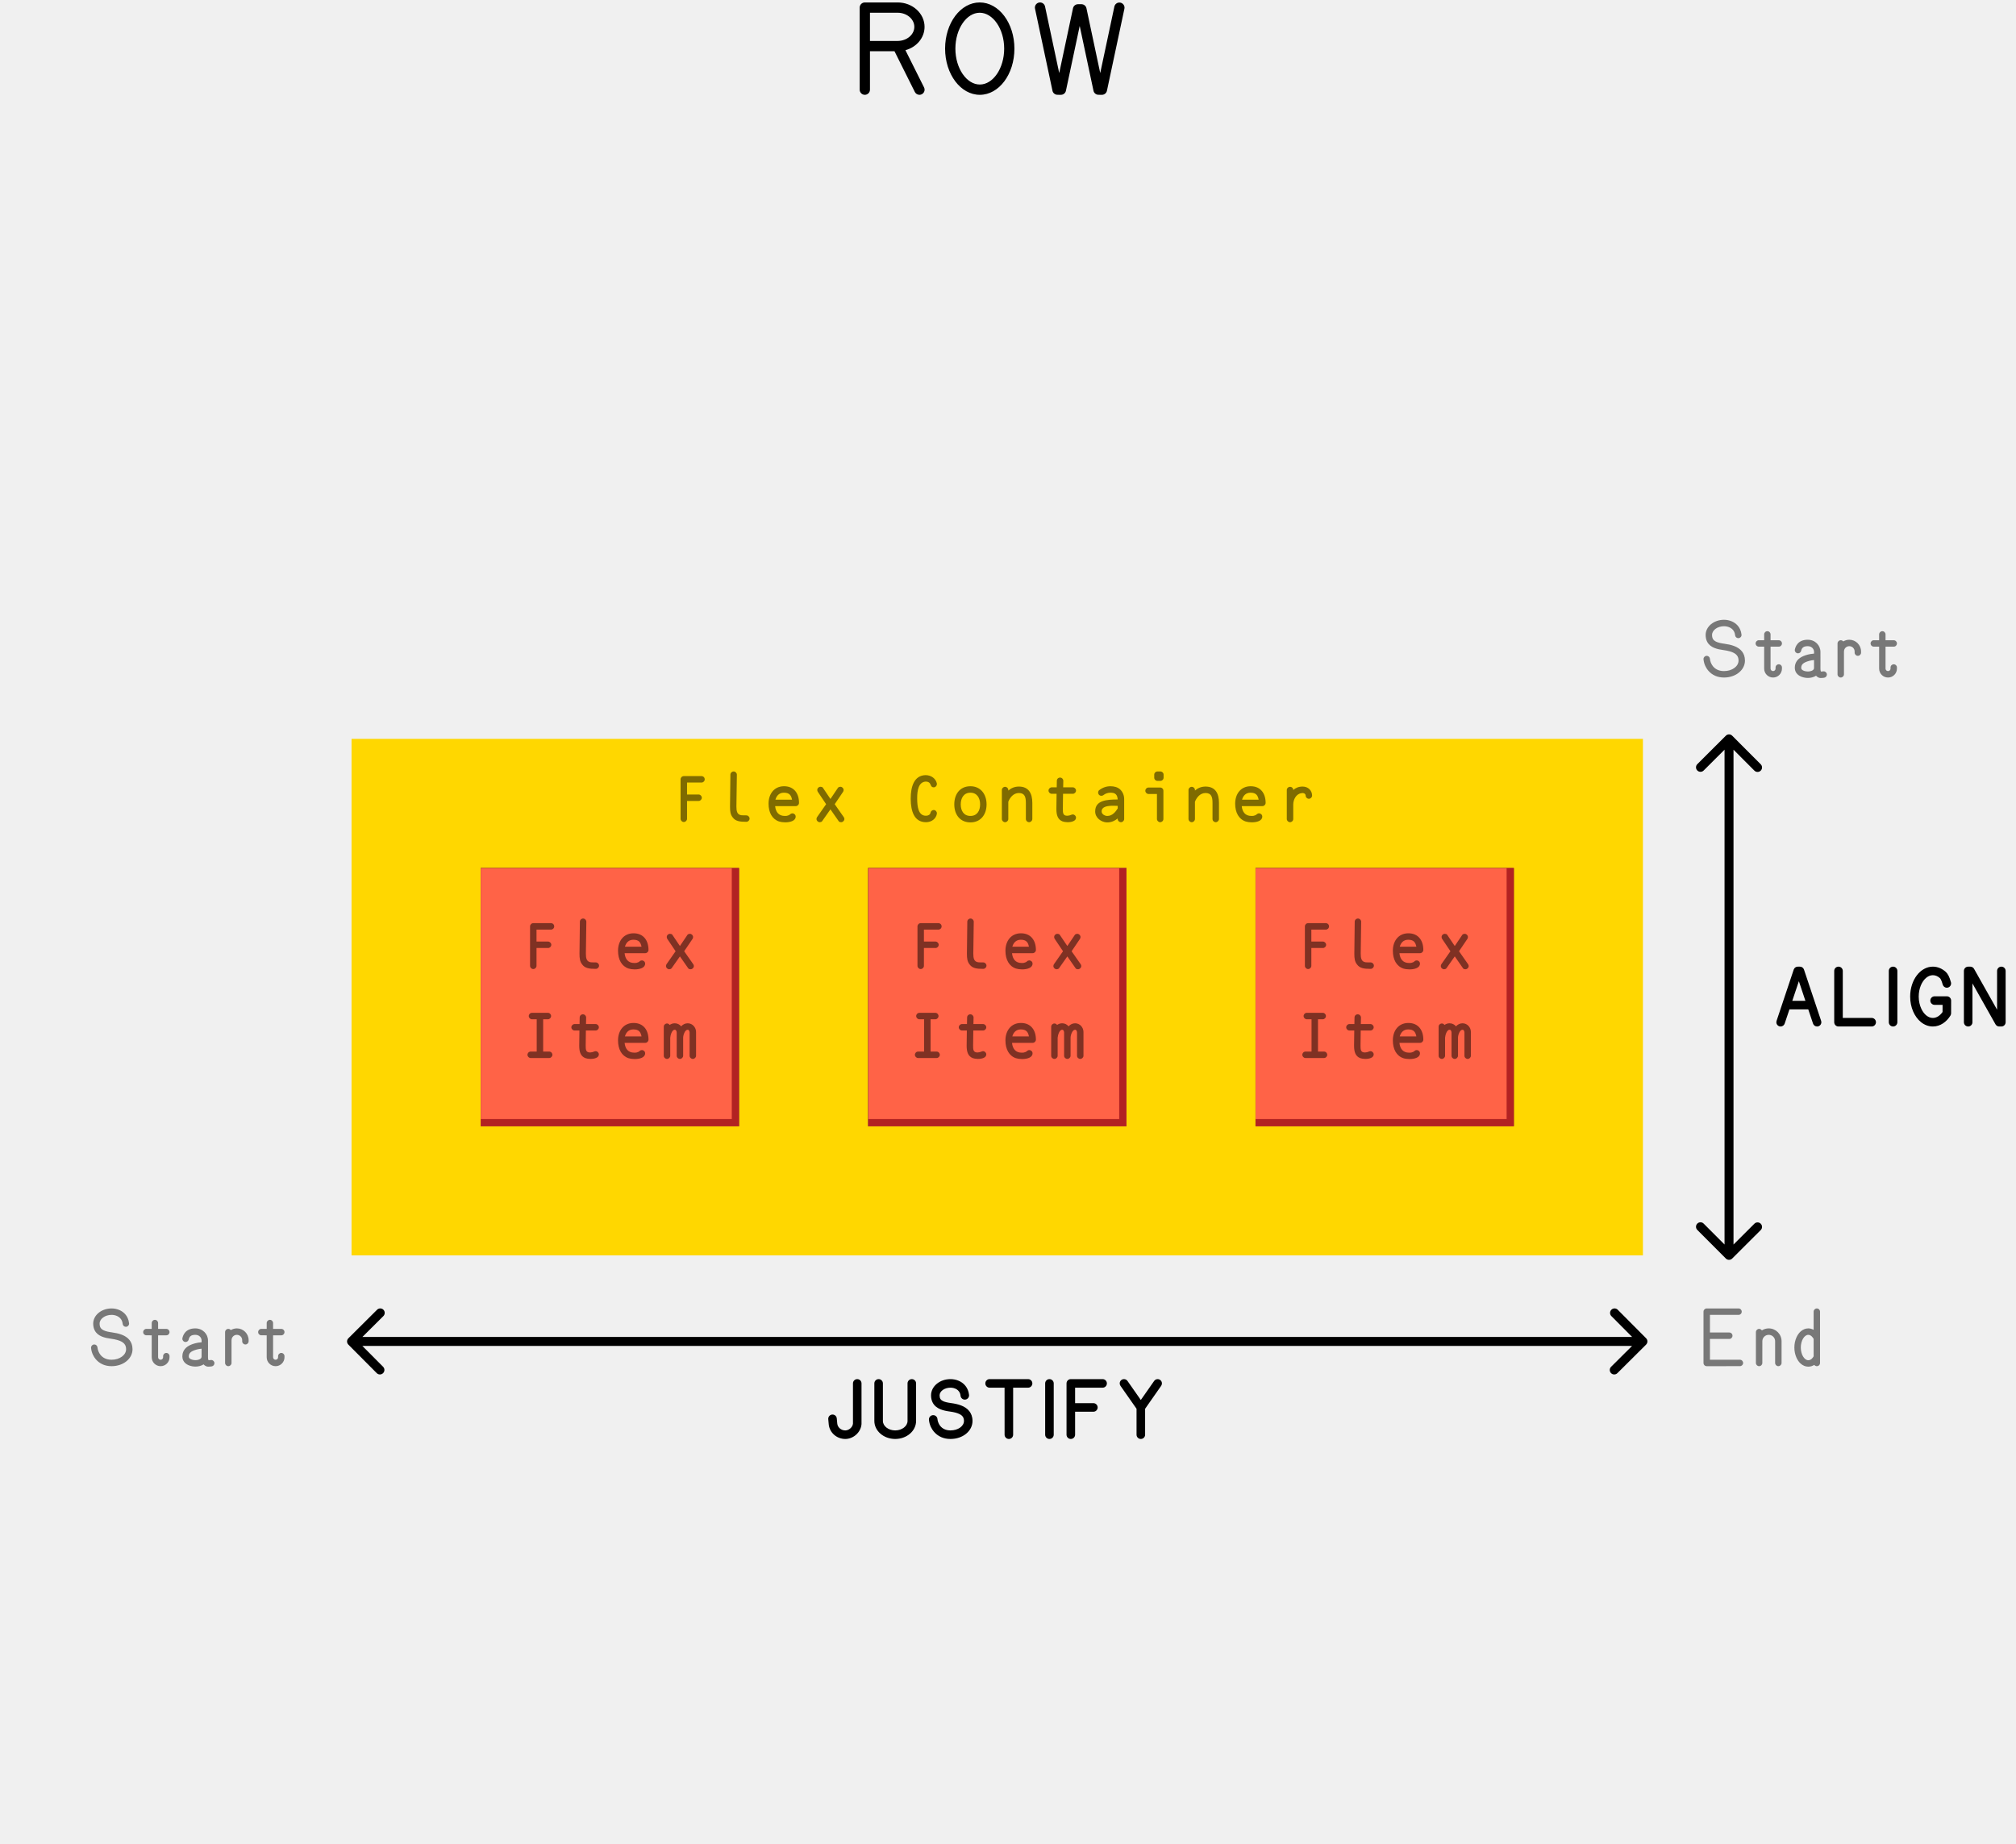
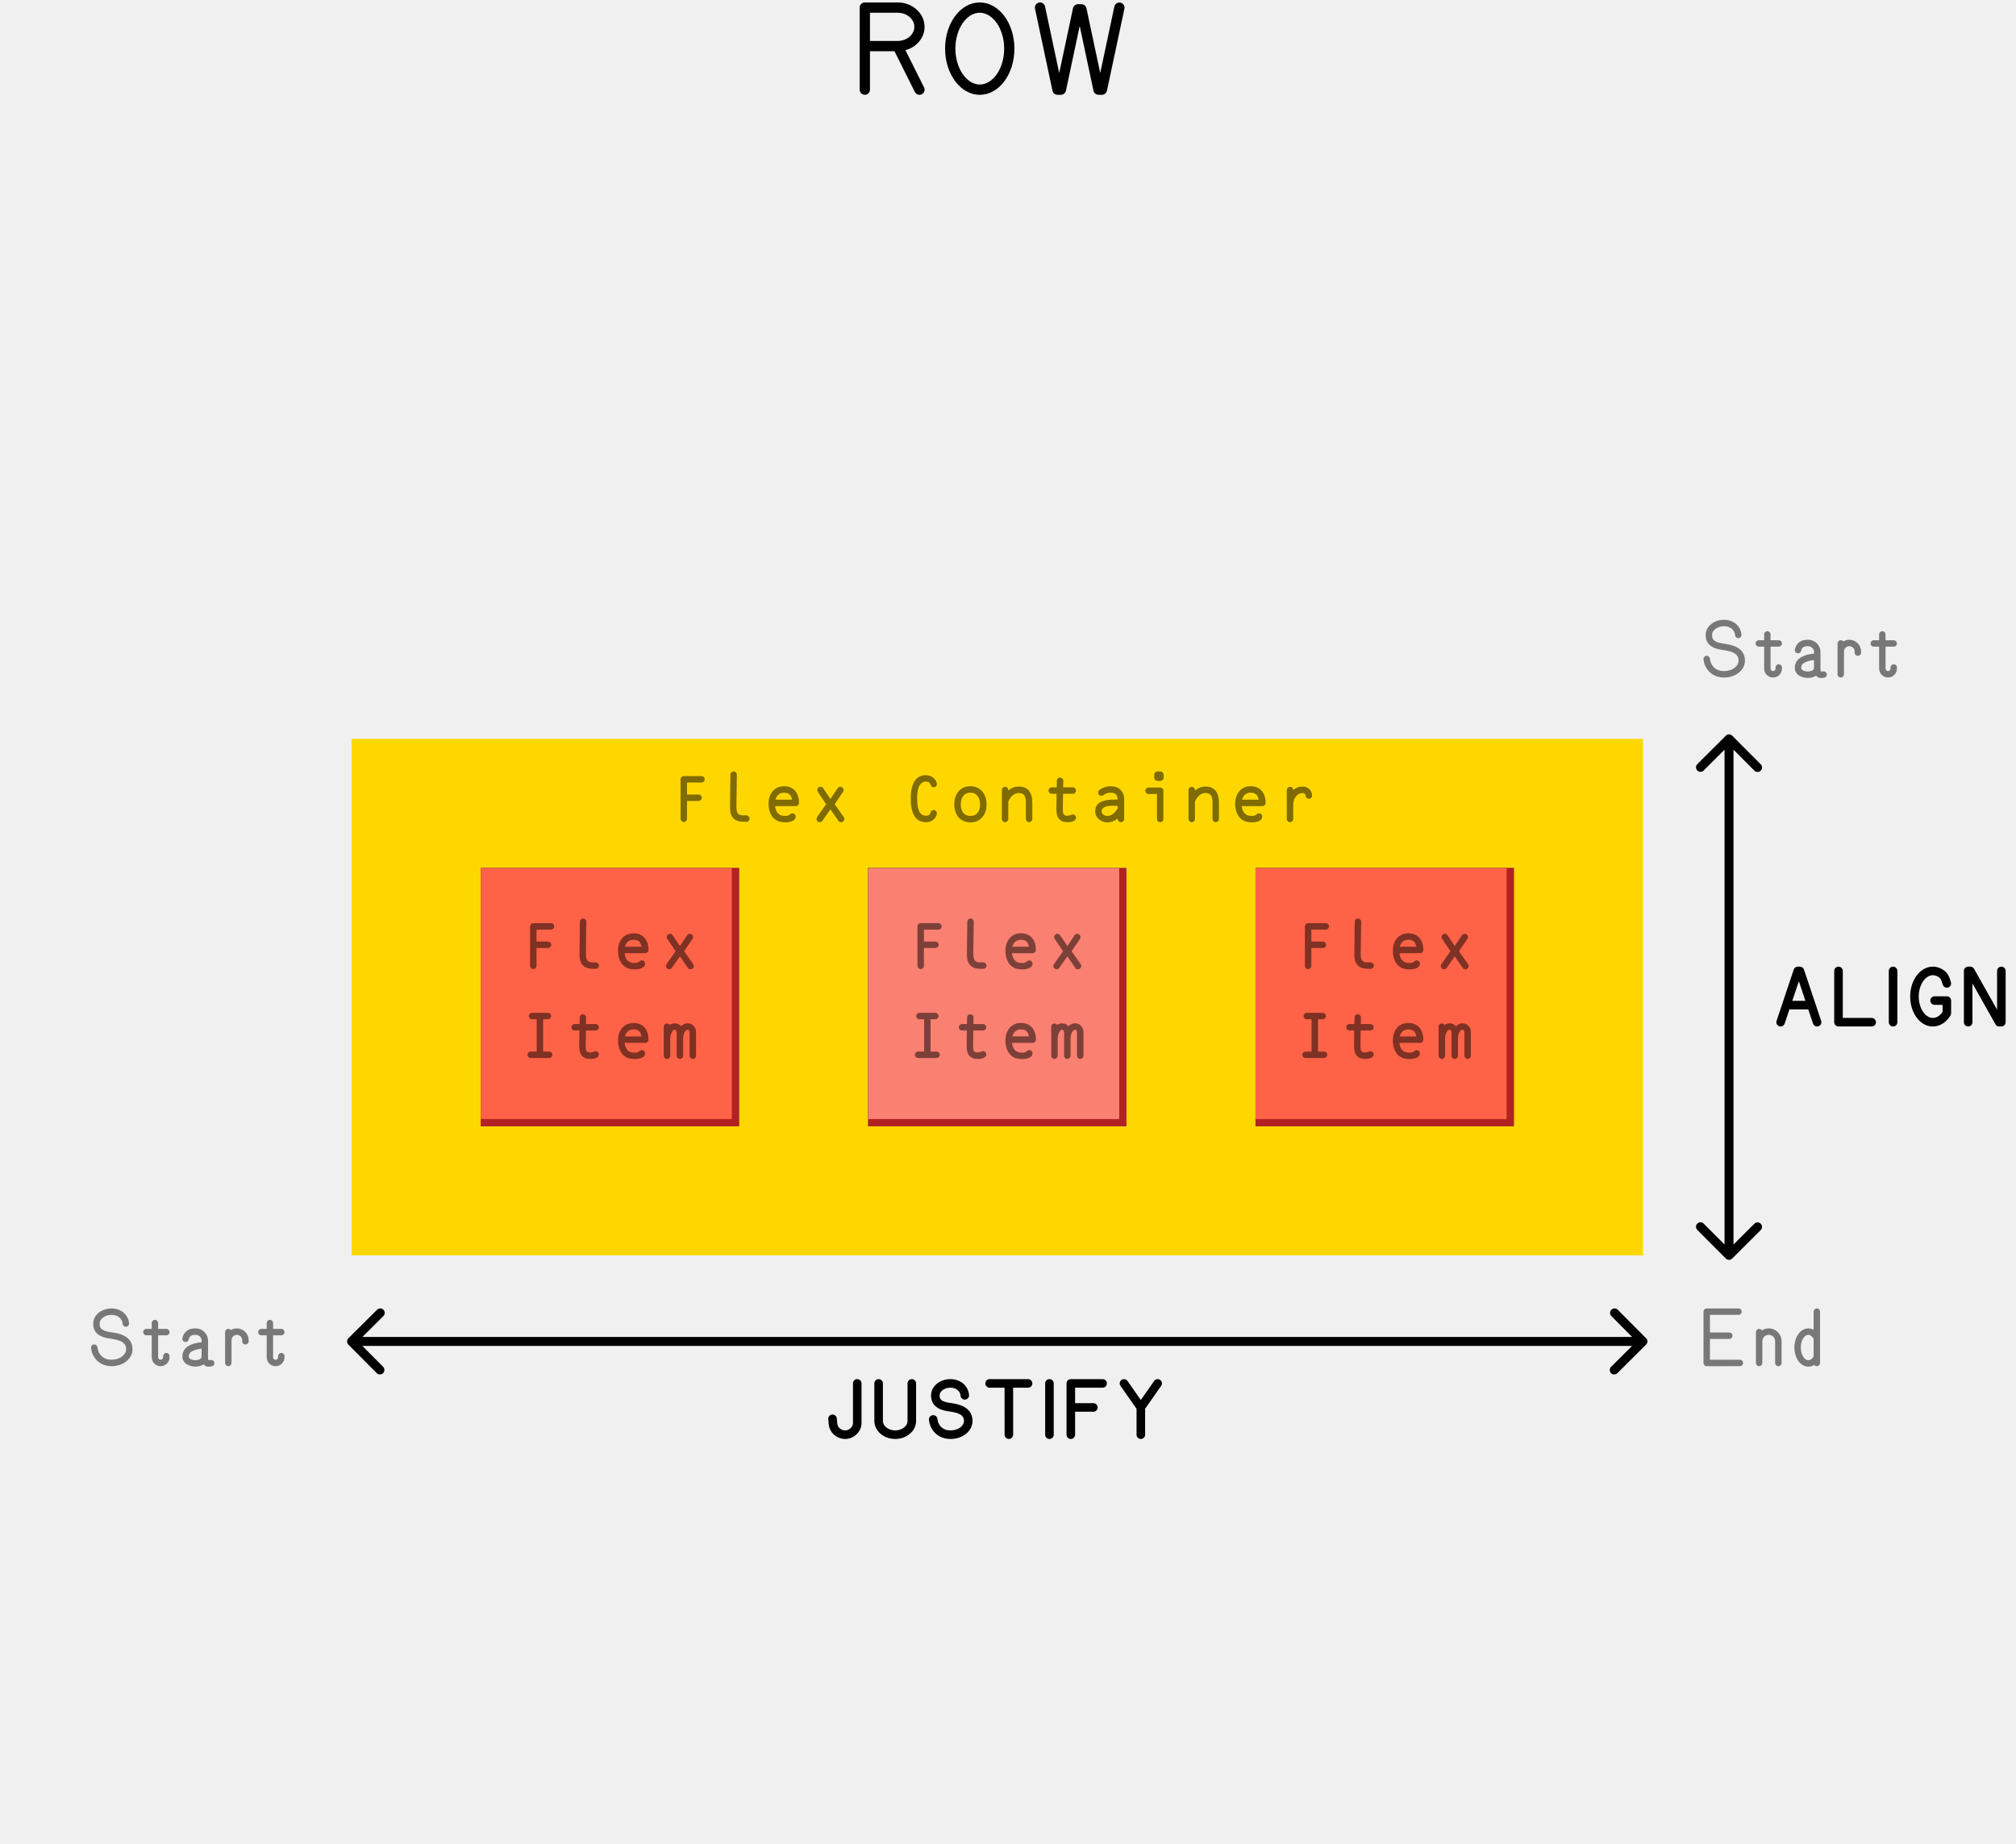
<svg xmlns="http://www.w3.org/2000/svg" width="562" height="514" viewBox="0 0 562 514" fill="none">
  <path d="M482.884 205.118C482.396 204.629 481.604 204.627 481.116 205.114L473.161 213.053C472.673 213.54 472.673 214.331 473.161 214.82C473.649 215.31 474.441 215.311 474.929 214.824L482 207.768L489.071 214.854C489.559 215.343 490.351 215.344 490.839 214.857C491.327 214.37 491.327 213.579 490.839 213.089L482.884 205.118ZM481.116 350.882C481.604 351.371 482.396 351.373 482.884 350.886L490.839 342.947C491.327 342.46 491.327 341.669 490.839 341.18C490.351 340.69 489.559 340.689 489.071 341.176L482 348.232L474.929 341.146C474.441 340.657 473.649 340.656 473.161 341.143C472.673 341.63 472.673 342.421 473.161 342.911L481.116 350.882ZM482 206L480.75 205.997V349.997L482 350L483.25 350.003V206.003L482 206Z" fill="black" />
  <path d="M501.469 273.564L499.636 279.041H503.296L501.469 273.564ZM507.74 285C507.74 285.658 507.207 286.192 506.548 286.192C506.02 286.192 505.578 285.851 505.419 285.38L504.091 281.425H498.841L497.513 285.38C497.354 285.851 496.911 286.192 496.384 286.192C495.725 286.192 495.192 285.658 495.192 285C495.192 284.869 495.215 284.739 495.254 284.62L500.039 270.318C500.203 269.835 500.657 269.506 501.168 269.506H501.764C502.275 269.506 502.729 269.835 502.893 270.318L507.678 284.62C507.717 284.739 507.74 284.869 507.74 285ZM522.959 285C522.959 285.658 522.426 286.192 521.767 286.192H512.516C511.904 286.192 511.387 285.726 511.33 285.108C511.325 285.074 511.325 285.034 511.325 285V270.698C511.325 270.034 511.864 269.506 512.516 269.506H512.522C513.18 269.506 513.714 270.04 513.714 270.698V283.802H521.767C522.426 283.802 522.959 284.336 522.959 284.994V285ZM527.731 286.192C527.079 286.192 526.539 285.664 526.539 285V270.698C526.539 270.034 527.079 269.506 527.731 269.506H527.737C528.395 269.506 528.929 270.04 528.929 270.698V285C528.929 285.664 528.39 286.192 527.737 286.192H527.731ZM539.307 280.159C538.649 280.159 538.115 279.625 538.115 278.967C538.115 278.309 538.649 277.775 539.307 277.775H542.724C543.382 277.775 543.915 278.309 543.915 278.967L543.91 282.509C543.91 282.73 543.847 282.946 543.734 283.133V283.138C542.644 284.904 540.902 286.192 538.825 286.192C537.57 286.192 536.424 285.715 535.482 284.949C533.677 283.473 532.497 280.84 532.497 277.849C532.497 273.218 535.317 269.506 538.825 269.506C540.181 269.506 541.413 270.068 542.394 270.942C542.973 271.459 543.456 272.327 543.87 273.882C543.898 273.978 543.91 274.081 543.91 274.188C543.91 274.847 543.376 275.38 542.718 275.38C542.167 275.38 541.702 275.006 541.566 274.495C541.401 273.882 541.225 273.417 541.072 273.116C540.947 272.872 540.839 272.747 540.805 272.719C540.181 272.162 539.506 271.89 538.825 271.89C538.189 271.89 537.57 272.123 536.986 272.599C535.754 273.604 534.88 275.573 534.88 277.849C534.88 279.137 535.164 280.323 535.624 281.288C535.993 282.06 536.469 282.679 536.986 283.099C537.57 283.575 538.189 283.808 538.825 283.808C539.778 283.808 540.754 283.258 541.526 282.151L541.532 280.159H539.307ZM547.477 270.698C547.477 270.034 548.016 269.506 548.669 269.506H549.265C549.696 269.506 550.093 269.739 550.303 270.114L556.728 281.515V270.698C556.728 270.04 557.261 269.506 557.92 269.506C558.578 269.506 559.111 270.04 559.111 270.698V285C559.111 285.658 558.578 286.192 557.92 286.192H557.324C556.892 286.192 556.495 285.959 556.285 285.585L549.861 274.183V285C549.861 285.658 549.327 286.192 548.669 286.192C548.01 286.192 547.477 285.658 547.477 285V270.698Z" fill="black" />
  <rect width="360" height="144" transform="translate(98 206)" fill="#FFD700" />
  <path opacity="0.5" d="M189.725 228.28V217.282C189.725 216.796 190.121 216.382 190.625 216.382H195.557C196.061 216.382 196.457 216.778 196.457 217.282C196.457 217.786 196.043 218.182 195.557 218.182H191.525V221.512H194.747C195.215 221.512 195.647 221.926 195.647 222.412C195.647 222.898 195.233 223.312 194.747 223.312H191.525V228.28C191.525 228.766 191.111 229.18 190.625 229.18C190.139 229.18 189.725 228.766 189.725 228.28ZM203.507 224.896L203.615 215.986C203.615 215.482 204.029 215.086 204.515 215.086C205.001 215.086 205.415 215.5 205.415 215.986L205.289 224.896C205.289 226.174 205.487 227.128 206.657 227.29C206.909 227.326 207.593 227.326 208.061 227.326C208.547 227.326 208.961 227.74 208.961 228.226C208.961 228.712 208.547 229.126 208.061 229.126C206.225 229.126 205.037 228.964 204.263 227.902C203.615 227.11 203.507 226.174 203.507 224.896ZM214.247 224.068C214.247 221.386 215.777 219.262 218.477 219.208H218.585C221.321 219.208 222.743 221.188 222.743 223.852C222.743 224.338 222.329 224.752 221.843 224.752H216.083C216.245 226.372 217.055 227.488 218.765 227.488C218.963 227.488 219.161 227.488 219.377 227.452C219.755 227.362 220.043 227.254 220.277 227.02C220.439 226.858 220.655 226.768 220.889 226.768C221.393 226.768 221.807 227.164 221.807 227.668C221.807 228.856 220.295 229.27 218.891 229.27C218.243 229.27 217.631 229.18 217.181 229.036C215.255 228.388 214.247 226.534 214.247 224.068ZM216.173 222.952H220.799C220.547 221.728 220.079 221.008 218.513 221.008C217.235 221.008 216.479 221.836 216.173 222.952ZM227.615 228.334C227.615 228.154 227.669 227.974 227.777 227.812L230.297 224.212L227.975 220.756C227.885 220.612 227.831 220.432 227.831 220.252C227.831 219.748 228.245 219.352 228.731 219.352C228.965 219.352 229.253 219.424 229.379 219.604L231.503 222.754L233.627 219.604C233.789 219.442 234.041 219.352 234.275 219.352C234.761 219.352 235.175 219.766 235.175 220.252C235.175 220.432 235.121 220.612 235.031 220.756L232.691 224.212L235.211 227.812C235.319 227.974 235.391 228.154 235.391 228.334C235.391 228.82 234.959 229.234 234.491 229.234C234.239 229.234 233.987 229.198 233.825 228.982L231.503 225.652L229.163 228.982C229.001 229.162 228.749 229.234 228.515 229.234C228.029 229.234 227.615 228.82 227.615 228.334ZM253.882 222.844V222.646C253.882 219.352 254.8 216.202 258.004 216.112C259.606 216.112 260.866 217.066 261.172 218.434V218.614C261.172 219.1 260.776 219.514 260.29 219.514C259.408 219.514 259.534 218.578 259.03 218.2C258.742 217.984 258.4 217.912 258.04 217.912C256.06 218.038 255.682 220.378 255.682 222.484V222.808C255.718 224.86 255.97 227.434 258.13 227.434C258.778 227.434 259.3 227.128 259.408 226.57C259.48 226.174 259.858 225.832 260.29 225.832C260.776 225.832 261.172 226.246 261.172 226.732V226.894C260.938 228.262 259.714 229.234 258.13 229.234C254.8 229.234 253.918 226.066 253.882 222.844ZM266.026 224.266C266.026 221.422 267.592 219.208 270.526 219.208C273.37 219.208 275.026 221.422 275.026 224.266C275.026 227.074 273.406 229.288 270.526 229.288C267.628 229.288 266.026 227.11 266.026 224.266ZM267.826 224.266C267.826 226.048 268.672 227.488 270.526 227.488C272.38 227.488 273.226 226.048 273.226 224.266C273.226 222.466 272.344 221.008 270.526 221.008C268.69 221.008 267.826 222.484 267.826 224.266ZM279.286 228.334V220.252C279.286 219.766 279.7 219.37 280.186 219.37C280.672 219.37 281.086 219.766 281.086 220.252V220.414C281.842 219.748 282.814 219.298 284.038 219.298C286.738 219.298 287.782 221.17 287.782 223.852V228.334C287.782 228.82 287.35 229.234 286.882 229.234C286.396 229.234 285.982 228.838 285.982 228.334V223.852C285.982 222.232 285.676 221.098 284.038 221.098C282.508 221.098 281.536 222.376 281.086 223.528V228.334C281.086 228.82 280.672 229.234 280.186 229.234C279.7 229.234 279.286 228.82 279.286 228.334ZM292.294 220.414C292.294 219.928 292.708 219.514 293.194 219.514H294.58L294.616 217.696C294.616 217.174 295.012 216.796 295.516 216.796C296.02 216.796 296.416 217.21 296.416 217.696L296.38 219.514H299.062C299.548 219.514 299.962 219.928 299.962 220.414C299.962 220.9 299.548 221.314 299.062 221.314H296.344L296.29 225.418C296.29 226.624 296.29 227.434 297.532 227.434C297.928 227.416 298.324 227.326 298.666 227.164C298.792 227.11 298.918 227.074 299.062 227.074C299.548 227.074 299.962 227.488 299.962 227.974C299.962 228.892 298.756 229.234 297.64 229.234C297.1 229.234 296.56 229.144 296.218 229.018C294.904 228.514 294.49 227.308 294.49 225.598V225.382L294.544 221.314H293.194C292.708 221.314 292.294 220.9 292.294 220.414ZM305.302 226.228C305.302 223.132 308.452 222.916 311.584 222.898C311.53 222.358 311.44 221.8 311.044 221.44C310.648 221.062 310.09 221.008 309.55 221.008C308.83 221.008 308.146 221.242 307.588 221.692C307.426 221.818 307.228 221.872 307.03 221.872C306.526 221.872 306.13 221.476 306.13 220.972C306.13 220.72 306.256 220.378 306.472 220.27C307.354 219.586 308.434 219.208 309.55 219.208C310.54 219.208 311.548 219.442 312.268 220.108C312.988 220.792 313.384 221.764 313.384 222.754V228.334C313.384 228.82 312.97 229.234 312.484 229.234C311.998 229.234 311.584 228.838 311.584 228.334V228.19C310.81 228.82 309.856 229.288 308.704 229.288H308.452C306.94 229.162 305.302 228.028 305.302 226.228ZM307.102 226.228C307.102 227.002 307.966 227.452 308.578 227.488H308.722C310.072 227.488 311.008 226.336 311.584 225.4V224.68C311.188 224.662 310.774 224.644 310.342 224.644C308.722 224.644 307.102 224.878 307.102 226.228ZM319.281 220.468C319.281 219.982 319.677 219.568 320.181 219.568H323.421C323.925 219.568 324.321 219.964 324.321 220.468V228.334C324.321 228.838 323.907 229.234 323.421 229.234C322.935 229.234 322.521 228.82 322.521 228.334V221.368H320.181C319.695 221.368 319.281 220.954 319.281 220.468ZM321.765 216.814V215.986C321.765 215.482 322.179 215.086 322.665 215.086H323.475C323.961 215.086 324.375 215.482 324.375 215.986V216.814C324.375 217.318 323.961 217.714 323.475 217.714H322.665C322.179 217.714 321.765 217.318 321.765 216.814ZM331.317 228.334V220.252C331.317 219.766 331.731 219.37 332.217 219.37C332.703 219.37 333.117 219.766 333.117 220.252V220.414C333.873 219.748 334.845 219.298 336.069 219.298C338.769 219.298 339.813 221.17 339.813 223.852V228.334C339.813 228.82 339.381 229.234 338.913 229.234C338.427 229.234 338.013 228.838 338.013 228.334V223.852C338.013 222.232 337.707 221.098 336.069 221.098C334.539 221.098 333.567 222.376 333.117 223.528V228.334C333.117 228.82 332.703 229.234 332.217 229.234C331.731 229.234 331.317 228.82 331.317 228.334ZM344.325 224.068C344.325 221.386 345.855 219.262 348.555 219.208H348.663C351.399 219.208 352.821 221.188 352.821 223.852C352.821 224.338 352.407 224.752 351.921 224.752H346.161C346.323 226.372 347.133 227.488 348.843 227.488C349.041 227.488 349.239 227.488 349.455 227.452C349.833 227.362 350.121 227.254 350.355 227.02C350.517 226.858 350.733 226.768 350.967 226.768C351.471 226.768 351.885 227.164 351.885 227.668C351.885 228.856 350.373 229.27 348.969 229.27C348.321 229.27 347.709 229.18 347.259 229.036C345.333 228.388 344.325 226.534 344.325 224.068ZM346.251 222.952H350.877C350.625 221.728 350.157 221.008 348.591 221.008C347.313 221.008 346.557 221.836 346.251 222.952ZM358.719 228.334V220.252C358.719 219.766 359.133 219.37 359.619 219.37C360.123 219.37 360.519 219.748 360.519 220.252C361.185 219.658 362.049 219.298 363.129 219.298C364.713 219.298 365.757 220.432 365.775 221.8C365.775 222.286 365.361 222.7 364.875 222.7C364.389 222.7 363.975 222.304 363.975 221.8C363.957 221.476 363.741 221.224 363.417 221.152C363.327 221.152 363.219 221.098 363.129 221.098C363.003 221.098 362.877 221.152 362.751 221.152C361.311 221.35 360.519 222.952 360.519 224.302V228.334C360.519 228.838 360.105 229.234 359.619 229.234C359.133 229.234 358.719 228.82 358.719 228.334Z" fill="black" />
  <mask id="path-4-inside-1_392_22" fill="white">
    <path d="M134 242H206V314H134V242Z" />
  </mask>
  <path d="M134 242H206V314H134V242Z" fill="black" />
-   <path d="M134 242H206V314H134V242Z" fill="#FF6347" />
+   <path d="M134 242H206V314H134V242Z" fill="tomato" />
  <path d="M206 314V316H208V314H206ZM206 242H204V314H206H208V242H206ZM206 314V312H134V314V316H206V314Z" fill="#B22222" mask="url(#path-4-inside-1_392_22)" />
  <path opacity="0.5" d="M147.764 269.28V258.282C147.764 257.796 148.16 257.382 148.664 257.382H153.596C154.1 257.382 154.496 257.778 154.496 258.282C154.496 258.786 154.082 259.182 153.596 259.182H149.564V262.512H152.786C153.254 262.512 153.686 262.926 153.686 263.412C153.686 263.898 153.272 264.312 152.786 264.312H149.564V269.28C149.564 269.766 149.15 270.18 148.664 270.18C148.178 270.18 147.764 269.766 147.764 269.28ZM161.546 265.896L161.654 256.986C161.654 256.482 162.068 256.086 162.554 256.086C163.04 256.086 163.454 256.5 163.454 256.986L163.328 265.896C163.328 267.174 163.526 268.128 164.696 268.29C164.948 268.326 165.632 268.326 166.1 268.326C166.586 268.326 167 268.74 167 269.226C167 269.712 166.586 270.126 166.1 270.126C164.264 270.126 163.076 269.964 162.302 268.902C161.654 268.11 161.546 267.174 161.546 265.896ZM172.286 265.068C172.286 262.386 173.816 260.262 176.516 260.208H176.624C179.36 260.208 180.782 262.188 180.782 264.852C180.782 265.338 180.368 265.752 179.882 265.752H174.122C174.284 267.372 175.094 268.488 176.804 268.488C177.002 268.488 177.2 268.488 177.416 268.452C177.794 268.362 178.082 268.254 178.316 268.02C178.478 267.858 178.694 267.768 178.928 267.768C179.432 267.768 179.846 268.164 179.846 268.668C179.846 269.856 178.334 270.27 176.93 270.27C176.282 270.27 175.67 270.18 175.22 270.036C173.294 269.388 172.286 267.534 172.286 265.068ZM174.212 263.952H178.838C178.586 262.728 178.118 262.008 176.552 262.008C175.274 262.008 174.518 262.836 174.212 263.952ZM185.654 269.334C185.654 269.154 185.708 268.974 185.816 268.812L188.336 265.212L186.014 261.756C185.924 261.612 185.87 261.432 185.87 261.252C185.87 260.748 186.284 260.352 186.77 260.352C187.004 260.352 187.292 260.424 187.418 260.604L189.542 263.754L191.666 260.604C191.828 260.442 192.08 260.352 192.314 260.352C192.8 260.352 193.214 260.766 193.214 261.252C193.214 261.432 193.16 261.612 193.07 261.756L190.73 265.212L193.25 268.812C193.358 268.974 193.43 269.154 193.43 269.334C193.43 269.82 192.998 270.234 192.53 270.234C192.278 270.234 192.026 270.198 191.864 269.982L189.542 266.652L187.202 269.982C187.04 270.162 186.788 270.234 186.554 270.234C186.068 270.234 185.654 269.82 185.654 269.334ZM147.044 294.082C147.044 293.596 147.44 293.182 147.944 293.182H149.618V284.182H148.304C147.818 284.182 147.404 283.768 147.404 283.282C147.404 282.796 147.8 282.382 148.304 282.382H152.732C153.236 282.382 153.632 282.796 153.632 283.282C153.632 283.768 153.218 284.182 152.732 284.182H151.418V293.182H153.092C153.596 293.182 153.992 293.596 153.992 294.082C153.992 294.568 153.578 294.982 153.092 294.982H147.944C147.458 294.982 147.044 294.568 147.044 294.082ZM159.278 286.414C159.278 285.928 159.692 285.514 160.178 285.514H161.564L161.6 283.696C161.6 283.174 161.996 282.796 162.5 282.796C163.004 282.796 163.4 283.21 163.4 283.696L163.364 285.514H166.046C166.532 285.514 166.946 285.928 166.946 286.414C166.946 286.9 166.532 287.314 166.046 287.314H163.328L163.274 291.418C163.274 292.624 163.274 293.434 164.516 293.434C164.912 293.416 165.308 293.326 165.65 293.164C165.776 293.11 165.902 293.074 166.046 293.074C166.532 293.074 166.946 293.488 166.946 293.974C166.946 294.892 165.74 295.234 164.624 295.234C164.084 295.234 163.544 295.144 163.202 295.018C161.888 294.514 161.474 293.308 161.474 291.598V291.382L161.528 287.314H160.178C159.692 287.314 159.278 286.9 159.278 286.414ZM172.286 290.068C172.286 287.386 173.816 285.262 176.516 285.208H176.624C179.36 285.208 180.782 287.188 180.782 289.852C180.782 290.338 180.368 290.752 179.882 290.752H174.122C174.284 292.372 175.094 293.488 176.804 293.488C177.002 293.488 177.2 293.488 177.416 293.452C177.794 293.362 178.082 293.254 178.316 293.02C178.478 292.858 178.694 292.768 178.928 292.768C179.432 292.768 179.846 293.164 179.846 293.668C179.846 294.856 178.334 295.27 176.93 295.27C176.282 295.27 175.67 295.18 175.22 295.036C173.294 294.388 172.286 292.534 172.286 290.068ZM174.212 288.952H178.838C178.586 287.728 178.118 287.008 176.552 287.008C175.274 287.008 174.518 287.836 174.212 288.952ZM185.042 294.334V286.252C185.042 285.748 185.456 285.352 185.942 285.352C186.248 285.352 186.518 285.514 186.68 285.766C187.076 285.478 187.544 285.298 188.102 285.298C188.84 285.298 189.47 285.64 189.884 286.144C190.352 285.64 190.982 285.298 191.702 285.298C193.07 285.298 194.042 286.468 194.042 287.728V294.334C194.042 294.82 193.628 295.234 193.142 295.234C192.656 295.234 192.242 294.838 192.242 294.334V287.872C192.224 287.548 192.098 287.098 191.702 287.098C190.928 287.098 190.442 288.61 190.442 289.33V294.334C190.442 294.82 190.028 295.234 189.542 295.234C189.056 295.234 188.642 294.838 188.642 294.334V287.872C188.624 287.548 188.498 287.098 188.102 287.098C187.31 287.098 186.896 288.628 186.842 289.33V294.334C186.842 294.82 186.428 295.234 185.942 295.234C185.456 295.234 185.042 294.838 185.042 294.334Z" fill="black" />
  <mask id="path-7-inside-2_392_22" fill="white">
    <path d="M242 242H314V314H242V242Z" />
  </mask>
  <path d="M242 242H314V314H242V242Z" fill="black" />
-   <path d="M242 242H314V314H242V242Z" fill="#FF6347" />
+   <path d="M242 242H314V314H242V242Z" fill="salmon" />
  <path d="M314 314V316H316V314H314ZM314 242H312V314H314H316V242H314ZM314 314V312H242V314V316H314V314Z" fill="#B22222" mask="url(#path-7-inside-2_392_22)" />
  <path opacity="0.5" d="M255.764 269.28V258.282C255.764 257.796 256.16 257.382 256.664 257.382H261.596C262.1 257.382 262.496 257.778 262.496 258.282C262.496 258.786 262.082 259.182 261.596 259.182H257.564V262.512H260.786C261.254 262.512 261.686 262.926 261.686 263.412C261.686 263.898 261.272 264.312 260.786 264.312H257.564V269.28C257.564 269.766 257.15 270.18 256.664 270.18C256.178 270.18 255.764 269.766 255.764 269.28ZM269.546 265.896L269.654 256.986C269.654 256.482 270.068 256.086 270.554 256.086C271.04 256.086 271.454 256.5 271.454 256.986L271.328 265.896C271.328 267.174 271.526 268.128 272.696 268.29C272.948 268.326 273.632 268.326 274.1 268.326C274.586 268.326 275 268.74 275 269.226C275 269.712 274.586 270.126 274.1 270.126C272.264 270.126 271.076 269.964 270.302 268.902C269.654 268.11 269.546 267.174 269.546 265.896ZM280.286 265.068C280.286 262.386 281.816 260.262 284.516 260.208H284.624C287.36 260.208 288.782 262.188 288.782 264.852C288.782 265.338 288.368 265.752 287.882 265.752H282.122C282.284 267.372 283.094 268.488 284.804 268.488C285.002 268.488 285.2 268.488 285.416 268.452C285.794 268.362 286.082 268.254 286.316 268.02C286.478 267.858 286.694 267.768 286.928 267.768C287.432 267.768 287.846 268.164 287.846 268.668C287.846 269.856 286.334 270.27 284.93 270.27C284.282 270.27 283.67 270.18 283.22 270.036C281.294 269.388 280.286 267.534 280.286 265.068ZM282.212 263.952H286.838C286.586 262.728 286.118 262.008 284.552 262.008C283.274 262.008 282.518 262.836 282.212 263.952ZM293.654 269.334C293.654 269.154 293.708 268.974 293.816 268.812L296.336 265.212L294.014 261.756C293.924 261.612 293.87 261.432 293.87 261.252C293.87 260.748 294.284 260.352 294.77 260.352C295.004 260.352 295.292 260.424 295.418 260.604L297.542 263.754L299.666 260.604C299.828 260.442 300.08 260.352 300.314 260.352C300.8 260.352 301.214 260.766 301.214 261.252C301.214 261.432 301.16 261.612 301.07 261.756L298.73 265.212L301.25 268.812C301.358 268.974 301.43 269.154 301.43 269.334C301.43 269.82 300.998 270.234 300.53 270.234C300.278 270.234 300.026 270.198 299.864 269.982L297.542 266.652L295.202 269.982C295.04 270.162 294.788 270.234 294.554 270.234C294.068 270.234 293.654 269.82 293.654 269.334ZM255.044 294.082C255.044 293.596 255.44 293.182 255.944 293.182H257.618V284.182H256.304C255.818 284.182 255.404 283.768 255.404 283.282C255.404 282.796 255.8 282.382 256.304 282.382H260.732C261.236 282.382 261.632 282.796 261.632 283.282C261.632 283.768 261.218 284.182 260.732 284.182H259.418V293.182H261.092C261.596 293.182 261.992 293.596 261.992 294.082C261.992 294.568 261.578 294.982 261.092 294.982H255.944C255.458 294.982 255.044 294.568 255.044 294.082ZM267.278 286.414C267.278 285.928 267.692 285.514 268.178 285.514H269.564L269.6 283.696C269.6 283.174 269.996 282.796 270.5 282.796C271.004 282.796 271.4 283.21 271.4 283.696L271.364 285.514H274.046C274.532 285.514 274.946 285.928 274.946 286.414C274.946 286.9 274.532 287.314 274.046 287.314H271.328L271.274 291.418C271.274 292.624 271.274 293.434 272.516 293.434C272.912 293.416 273.308 293.326 273.65 293.164C273.776 293.11 273.902 293.074 274.046 293.074C274.532 293.074 274.946 293.488 274.946 293.974C274.946 294.892 273.74 295.234 272.624 295.234C272.084 295.234 271.544 295.144 271.202 295.018C269.888 294.514 269.474 293.308 269.474 291.598V291.382L269.528 287.314H268.178C267.692 287.314 267.278 286.9 267.278 286.414ZM280.286 290.068C280.286 287.386 281.816 285.262 284.516 285.208H284.624C287.36 285.208 288.782 287.188 288.782 289.852C288.782 290.338 288.368 290.752 287.882 290.752H282.122C282.284 292.372 283.094 293.488 284.804 293.488C285.002 293.488 285.2 293.488 285.416 293.452C285.794 293.362 286.082 293.254 286.316 293.02C286.478 292.858 286.694 292.768 286.928 292.768C287.432 292.768 287.846 293.164 287.846 293.668C287.846 294.856 286.334 295.27 284.93 295.27C284.282 295.27 283.67 295.18 283.22 295.036C281.294 294.388 280.286 292.534 280.286 290.068ZM282.212 288.952H286.838C286.586 287.728 286.118 287.008 284.552 287.008C283.274 287.008 282.518 287.836 282.212 288.952ZM293.042 294.334V286.252C293.042 285.748 293.456 285.352 293.942 285.352C294.248 285.352 294.518 285.514 294.68 285.766C295.076 285.478 295.544 285.298 296.102 285.298C296.84 285.298 297.47 285.64 297.884 286.144C298.352 285.64 298.982 285.298 299.702 285.298C301.07 285.298 302.042 286.468 302.042 287.728V294.334C302.042 294.82 301.628 295.234 301.142 295.234C300.656 295.234 300.242 294.838 300.242 294.334V287.872C300.224 287.548 300.098 287.098 299.702 287.098C298.928 287.098 298.442 288.61 298.442 289.33V294.334C298.442 294.82 298.028 295.234 297.542 295.234C297.056 295.234 296.642 294.838 296.642 294.334V287.872C296.624 287.548 296.498 287.098 296.102 287.098C295.31 287.098 294.896 288.628 294.842 289.33V294.334C294.842 294.82 294.428 295.234 293.942 295.234C293.456 295.234 293.042 294.838 293.042 294.334Z" fill="black" />
  <mask id="path-10-inside-3_392_22" fill="white">
    <path d="M350 242H422V314H350V242Z" />
  </mask>
  <path d="M350 242H422V314H350V242Z" fill="black" />
-   <path d="M350 242H422V314H350V242Z" fill="#FF6347" />
+   <path d="M350 242H422V314H350V242Z" fill="tomato" />
  <path d="M422 314V316H424V314H422ZM422 242H420V314H422H424V242H422ZM422 314V312H350V314V316H422V314Z" fill="#B22222" mask="url(#path-10-inside-3_392_22)" />
  <path opacity="0.5" d="M363.764 269.28V258.282C363.764 257.796 364.16 257.382 364.664 257.382H369.596C370.1 257.382 370.496 257.778 370.496 258.282C370.496 258.786 370.082 259.182 369.596 259.182H365.564V262.512H368.786C369.254 262.512 369.686 262.926 369.686 263.412C369.686 263.898 369.272 264.312 368.786 264.312H365.564V269.28C365.564 269.766 365.15 270.18 364.664 270.18C364.178 270.18 363.764 269.766 363.764 269.28ZM377.546 265.896L377.654 256.986C377.654 256.482 378.068 256.086 378.554 256.086C379.04 256.086 379.454 256.5 379.454 256.986L379.328 265.896C379.328 267.174 379.526 268.128 380.696 268.29C380.948 268.326 381.632 268.326 382.1 268.326C382.586 268.326 383 268.74 383 269.226C383 269.712 382.586 270.126 382.1 270.126C380.264 270.126 379.076 269.964 378.302 268.902C377.654 268.11 377.546 267.174 377.546 265.896ZM388.286 265.068C388.286 262.386 389.816 260.262 392.516 260.208H392.624C395.36 260.208 396.782 262.188 396.782 264.852C396.782 265.338 396.368 265.752 395.882 265.752H390.122C390.284 267.372 391.094 268.488 392.804 268.488C393.002 268.488 393.2 268.488 393.416 268.452C393.794 268.362 394.082 268.254 394.316 268.02C394.478 267.858 394.694 267.768 394.928 267.768C395.432 267.768 395.846 268.164 395.846 268.668C395.846 269.856 394.334 270.27 392.93 270.27C392.282 270.27 391.67 270.18 391.22 270.036C389.294 269.388 388.286 267.534 388.286 265.068ZM390.212 263.952H394.838C394.586 262.728 394.118 262.008 392.552 262.008C391.274 262.008 390.518 262.836 390.212 263.952ZM401.654 269.334C401.654 269.154 401.708 268.974 401.816 268.812L404.336 265.212L402.014 261.756C401.924 261.612 401.87 261.432 401.87 261.252C401.87 260.748 402.284 260.352 402.77 260.352C403.004 260.352 403.292 260.424 403.418 260.604L405.542 263.754L407.666 260.604C407.828 260.442 408.08 260.352 408.314 260.352C408.8 260.352 409.214 260.766 409.214 261.252C409.214 261.432 409.16 261.612 409.07 261.756L406.73 265.212L409.25 268.812C409.358 268.974 409.43 269.154 409.43 269.334C409.43 269.82 408.998 270.234 408.53 270.234C408.278 270.234 408.026 270.198 407.864 269.982L405.542 266.652L403.202 269.982C403.04 270.162 402.788 270.234 402.554 270.234C402.068 270.234 401.654 269.82 401.654 269.334ZM363.044 294.082C363.044 293.596 363.44 293.182 363.944 293.182H365.618V284.182H364.304C363.818 284.182 363.404 283.768 363.404 283.282C363.404 282.796 363.8 282.382 364.304 282.382H368.732C369.236 282.382 369.632 282.796 369.632 283.282C369.632 283.768 369.218 284.182 368.732 284.182H367.418V293.182H369.092C369.596 293.182 369.992 293.596 369.992 294.082C369.992 294.568 369.578 294.982 369.092 294.982H363.944C363.458 294.982 363.044 294.568 363.044 294.082ZM375.278 286.414C375.278 285.928 375.692 285.514 376.178 285.514H377.564L377.6 283.696C377.6 283.174 377.996 282.796 378.5 282.796C379.004 282.796 379.4 283.21 379.4 283.696L379.364 285.514H382.046C382.532 285.514 382.946 285.928 382.946 286.414C382.946 286.9 382.532 287.314 382.046 287.314H379.328L379.274 291.418C379.274 292.624 379.274 293.434 380.516 293.434C380.912 293.416 381.308 293.326 381.65 293.164C381.776 293.11 381.902 293.074 382.046 293.074C382.532 293.074 382.946 293.488 382.946 293.974C382.946 294.892 381.74 295.234 380.624 295.234C380.084 295.234 379.544 295.144 379.202 295.018C377.888 294.514 377.474 293.308 377.474 291.598V291.382L377.528 287.314H376.178C375.692 287.314 375.278 286.9 375.278 286.414ZM388.286 290.068C388.286 287.386 389.816 285.262 392.516 285.208H392.624C395.36 285.208 396.782 287.188 396.782 289.852C396.782 290.338 396.368 290.752 395.882 290.752H390.122C390.284 292.372 391.094 293.488 392.804 293.488C393.002 293.488 393.2 293.488 393.416 293.452C393.794 293.362 394.082 293.254 394.316 293.02C394.478 292.858 394.694 292.768 394.928 292.768C395.432 292.768 395.846 293.164 395.846 293.668C395.846 294.856 394.334 295.27 392.93 295.27C392.282 295.27 391.67 295.18 391.22 295.036C389.294 294.388 388.286 292.534 388.286 290.068ZM390.212 288.952H394.838C394.586 287.728 394.118 287.008 392.552 287.008C391.274 287.008 390.518 287.836 390.212 288.952ZM401.042 294.334V286.252C401.042 285.748 401.456 285.352 401.942 285.352C402.248 285.352 402.518 285.514 402.68 285.766C403.076 285.478 403.544 285.298 404.102 285.298C404.84 285.298 405.47 285.64 405.884 286.144C406.352 285.64 406.982 285.298 407.702 285.298C409.07 285.298 410.042 286.468 410.042 287.728V294.334C410.042 294.82 409.628 295.234 409.142 295.234C408.656 295.234 408.242 294.838 408.242 294.334V287.872C408.224 287.548 408.098 287.098 407.702 287.098C406.928 287.098 406.442 288.61 406.442 289.33V294.334C406.442 294.82 406.028 295.234 405.542 295.234C405.056 295.234 404.642 294.838 404.642 294.334V287.872C404.624 287.548 404.498 287.098 404.102 287.098C403.31 287.098 402.896 288.628 402.842 289.33V294.334C402.842 294.82 402.428 295.234 401.942 295.234C401.456 295.234 401.042 294.838 401.042 294.334Z" fill="black" />
  <path d="M97.121 373.116C96.63 373.604 96.626 374.396 97.112 374.884L105.025 382.839C105.511 383.327 106.302 383.327 106.793 382.839C107.284 382.351 107.288 381.559 106.802 381.071L99.768 374L106.876 366.929C107.366 366.441 107.37 365.649 106.885 365.161C106.399 364.673 105.608 364.673 105.117 365.161L97.121 373.116ZM458.879 374.884C459.37 374.396 459.374 373.604 458.888 373.116L450.975 365.161C450.489 364.673 449.698 364.673 449.207 365.161C448.716 365.649 448.712 366.441 449.198 366.929L456.232 374L449.124 381.071C448.634 381.559 448.63 382.351 449.115 382.839C449.601 383.327 450.392 383.327 450.883 382.839L458.879 374.884ZM98 374L97.993 375.25H457.993L458 374L458.006 372.75H98.007L98 374Z" fill="black" />
  <path d="M235.647 398.808C236.606 398.808 237.656 397.98 237.781 396.935V385.698C237.781 385.04 238.314 384.506 238.973 384.506C239.631 384.506 240.165 385.04 240.165 385.698V396.998C240.165 397.037 240.165 397.072 240.159 397.106C239.949 399.398 237.855 401.192 235.647 401.192C233.218 401.192 231.237 399.387 231.027 397.111L230.897 395.687C230.897 395.664 230.891 395.624 230.891 395.573C230.891 394.915 231.425 394.381 232.083 394.381C232.701 394.381 233.212 394.852 233.269 395.46L233.4 396.884C233.496 397.968 234.478 398.808 235.647 398.808ZM249.56 401.192C246.331 401.192 243.743 398.939 243.743 396.169V385.698C243.743 385.04 244.276 384.506 244.934 384.506C245.593 384.506 246.126 385.04 246.126 385.698V396.169C246.126 397.616 247.681 398.808 249.56 398.808C251.438 398.808 252.993 397.616 252.993 396.169V385.698C252.993 385.04 253.527 384.506 254.185 384.506C254.844 384.506 255.377 385.04 255.377 385.698V396.169C255.377 398.939 252.789 401.192 249.56 401.192ZM271.108 396.175C271.108 398.933 268.469 401.192 264.962 401.192C264.031 401.192 263.191 401.022 262.459 400.715C261.54 400.329 260.808 399.733 260.257 399.052C259.826 398.519 259.099 397.406 258.963 395.846C258.957 395.812 258.957 395.778 258.957 395.743C258.957 395.085 259.491 394.552 260.149 394.552C260.774 394.552 261.279 395.028 261.335 395.636C261.364 395.982 261.506 396.805 262.113 397.56C262.629 398.195 263.498 398.808 264.962 398.808C267.079 398.808 268.725 397.616 268.725 396.175C268.725 395.278 268.367 394.711 267.522 394.274C266.875 393.939 265.978 393.706 264.803 393.547C263.106 393.314 260.978 392.883 260.019 391.078C259.701 390.482 259.548 389.79 259.548 389.03C259.548 386.532 261.954 384.506 264.962 384.506C265.717 384.506 266.483 384.648 267.209 384.949C267.618 385.119 269.111 385.783 269.814 387.554C269.968 387.934 270.087 388.383 270.144 388.905C270.149 388.944 270.149 388.99 270.149 389.03C270.149 389.688 269.616 390.221 268.957 390.221C268.339 390.221 267.834 389.75 267.771 389.149C267.584 387.333 265.95 386.89 264.962 386.89C263.299 386.89 261.931 387.883 261.931 389.03C261.931 389.904 262.249 390.301 262.811 390.596C263.339 390.874 264.099 391.044 265.132 391.186C266.982 391.442 269.054 391.941 270.229 393.456C270.717 394.086 271.108 394.966 271.108 396.175ZM274.68 385.698C274.68 385.034 275.219 384.506 275.872 384.506H286.598C287.251 384.506 287.79 385.034 287.79 385.698V385.704C287.79 386.362 287.257 386.896 286.598 386.896H282.433V400C282.433 400.658 281.899 401.192 281.241 401.192C280.582 401.192 280.049 400.658 280.049 400L280.043 386.896H275.872C275.214 386.896 274.68 386.362 274.68 385.704V385.698ZM292.552 401.192C291.899 401.192 291.36 400.664 291.36 400V385.698C291.36 385.034 291.899 384.506 292.552 384.506H292.557C293.216 384.506 293.749 385.04 293.749 385.698V400C293.749 400.664 293.21 401.192 292.557 401.192H292.552ZM297.317 385.698C297.317 385.034 297.856 384.506 298.509 384.506H307.374C308.032 384.506 308.565 385.04 308.565 385.698V385.704C308.565 386.362 308.032 386.896 307.374 386.896H299.706V391.209H304.803C305.461 391.209 305.994 391.742 305.994 392.401V392.406C305.994 393.059 305.461 393.598 304.803 393.598H299.706V400C299.706 400.664 299.167 401.192 298.514 401.192H298.509C297.896 401.192 297.379 400.726 297.323 400.108C297.317 400.074 297.317 400.034 297.317 400V385.698ZM319.224 400C319.224 400.653 318.696 401.192 318.032 401.192H318.026C317.368 401.192 316.835 400.658 316.835 400V392.775L312.357 386.379C312.221 386.186 312.141 385.953 312.141 385.698C312.141 385.04 312.675 384.506 313.333 384.506C313.736 384.506 314.093 384.705 314.309 385.011L318.026 390.323L321.744 385.011C321.959 384.705 322.317 384.506 322.72 384.506C323.378 384.506 323.912 385.04 323.912 385.698C323.912 385.953 323.832 386.186 323.696 386.379L319.224 392.775V400Z" fill="black" />
  <path d="M475.782 380.897C475.294 380.897 474.885 380.499 474.885 380V365.698C474.885 365.204 475.288 364.801 475.782 364.801H484.647C485.141 364.801 485.538 365.204 485.538 365.698V365.704C485.538 366.198 485.141 366.595 484.647 366.595H476.679V371.51H482.076C482.57 371.51 482.967 371.907 482.967 372.401V372.406C482.967 372.9 482.57 373.303 482.076 373.303H476.679V379.103H485.033C485.527 379.103 485.924 379.501 485.924 379.994L485.93 380C485.93 380.494 485.527 380.891 485.033 380.891L475.782 380.897ZM489.495 371.396C489.495 370.902 489.898 370.499 490.391 370.499C490.709 370.499 490.993 370.67 491.152 370.925C491.708 370.573 492.361 370.363 493.07 370.363C495.045 370.363 496.646 371.964 496.646 373.939V380C496.646 380.494 496.243 380.897 495.749 380.897C495.255 380.897 494.852 380.494 494.852 380V373.939C494.852 372.951 494.058 372.157 493.07 372.157C492.083 372.157 491.288 372.946 491.288 373.939L491.282 380C491.282 380.494 490.885 380.897 490.391 380.897C489.898 380.897 489.495 380.494 489.495 380V371.396ZM505.762 380.539C505.376 380.783 504.809 381.033 504.094 381.033C503.293 381.033 502.573 380.704 501.999 380.204C501.489 379.762 501.091 379.171 500.796 378.513C500.427 377.684 500.217 376.725 500.217 375.698C500.217 374.671 500.427 373.712 500.796 372.883C501.091 372.225 501.489 371.635 501.999 371.192C502.573 370.692 503.293 370.363 504.094 370.363C504.485 370.363 505.019 370.443 505.586 370.766V365.698C505.586 365.204 505.984 364.801 506.477 364.801C506.971 364.801 507.368 365.204 507.368 365.698V380.006C507.368 380.499 506.971 380.897 506.477 380.897C506.182 380.897 505.927 380.755 505.762 380.539ZM505.586 373.286C505.382 372.917 504.86 372.157 504.094 372.157C503.015 372.157 502.011 373.729 502.011 375.698C502.011 377.667 503.015 379.24 504.094 379.24C504.86 379.24 505.359 378.558 505.586 378.156V373.286Z" fill="black" fill-opacity="0.5" />
  <path d="M486.44 184.175C486.44 186.774 483.926 188.897 480.595 188.897C479.704 188.897 478.904 188.726 478.205 188.437C477.337 188.074 476.645 187.512 476.123 186.865C475.691 186.331 475.022 185.287 474.891 183.823C474.891 183.8 474.885 183.772 474.885 183.743C474.885 183.25 475.288 182.847 475.782 182.847C476.247 182.847 476.633 183.21 476.673 183.664C476.736 184.351 477.014 185.123 477.513 185.747C478.052 186.417 478.994 187.103 480.595 187.103C482.882 187.103 484.653 185.787 484.653 184.175C484.653 183.034 484.136 182.132 482.173 181.587C481.65 181.445 481.072 181.331 480.476 181.252C478.773 181.019 476.792 180.605 475.913 178.942C475.623 178.392 475.481 177.75 475.481 177.03C475.481 174.697 477.757 172.801 480.595 172.801C481.31 172.801 482.036 172.932 482.723 173.221C483.33 173.477 483.909 173.857 484.38 174.379C484.936 174.998 485.368 175.855 485.481 176.939C485.487 176.967 485.487 176.995 485.487 177.03C485.487 177.523 485.084 177.921 484.59 177.921C484.131 177.921 483.745 177.574 483.699 177.12C483.631 176.439 483.387 175.951 483.052 175.577C482.78 175.276 482.434 175.037 482.036 174.873C481.588 174.686 481.083 174.595 480.595 174.595C478.767 174.595 477.269 175.707 477.269 177.03C477.269 178.023 477.649 178.516 478.308 178.857C478.943 179.186 479.829 179.356 480.725 179.481C482.553 179.731 484.528 180.225 485.629 181.644C486.094 182.245 486.44 183.062 486.44 184.175ZM494.974 186.099C494.974 185.605 495.371 185.208 495.865 185.208C496.359 185.208 496.756 185.605 496.756 186.099V186.411C496.756 187.784 495.65 188.897 494.276 188.897C492.903 188.897 491.796 187.784 491.796 186.411V180.293L490.303 180.287C489.81 180.287 489.412 179.89 489.412 179.396C489.412 178.902 489.81 178.499 490.303 178.499H491.796V176.876C491.796 176.383 492.193 175.98 492.687 175.98C493.181 175.98 493.578 176.383 493.578 176.876V178.499L495.865 178.505C496.359 178.505 496.756 178.902 496.756 179.396C496.756 179.89 496.359 180.293 495.865 180.293H493.578V186.411C493.578 186.797 493.89 187.103 494.276 187.103C494.662 187.103 494.974 186.797 494.974 186.411V186.099ZM505.703 181.757C505.703 180.963 505.068 180.157 503.955 180.157C502.798 180.157 502.469 180.616 502.332 180.849C502.242 181.002 502.162 181.201 502.105 181.451C502.014 181.854 501.657 182.154 501.231 182.154C500.738 182.154 500.335 181.751 500.335 181.258C500.335 181.19 500.34 181.127 500.357 181.065C500.528 180.299 501.152 178.363 503.955 178.363C506.021 178.363 507.486 179.941 507.486 181.757V183.028C507.486 183.045 507.491 183.068 507.491 183.085C507.491 186.411 507.486 186.411 507.486 186.411C507.486 186.547 507.497 187.024 507.639 187.24C507.923 187.234 508.246 187.183 508.246 187.183C508.28 187.177 508.32 187.171 508.382 187.171C508.876 187.171 509.279 187.574 509.279 188.068C509.279 188.516 508.95 188.885 508.518 188.953C508.496 188.959 508.042 189.033 507.559 189.033C507.304 189.033 506.736 188.959 506.271 188.392C505.579 188.834 504.716 189.01 504.012 189.01C503.456 189.01 502.866 188.919 502.298 188.715C501.85 188.551 501.402 188.312 501.033 187.932C500.709 187.597 500.335 187.035 500.335 186.212C500.335 185.565 500.476 184.351 501.765 183.443C502.378 183.011 503.133 182.728 503.961 182.506C504.455 182.376 505.028 182.285 505.698 182.234C505.698 181.939 505.703 181.757 505.703 181.757ZM502.128 186.212C502.128 186.428 502.202 186.57 502.315 186.689C502.639 187.024 503.343 187.217 504.012 187.217C504.29 187.217 504.654 187.171 504.954 187.058C505.692 186.785 505.692 186.365 505.692 186.212C505.692 186.212 505.698 185.128 505.698 184.027C505.295 184.061 504.824 184.124 504.427 184.232C502.554 184.731 502.128 185.35 502.128 186.212ZM515.529 178.363C517.339 178.363 518.809 179.833 518.809 181.644V181.956C518.809 182.449 518.406 182.847 517.913 182.847C517.419 182.847 517.016 182.449 517.016 181.956V181.644C517.016 180.821 516.352 180.157 515.529 180.157C514.706 180.157 514.048 180.815 514.048 181.644C514.048 181.678 514.048 181.712 514.042 181.746V188C514.042 188.494 513.639 188.897 513.145 188.897C512.652 188.897 512.249 188.494 512.249 188V179.396C512.249 178.902 512.652 178.499 513.145 178.499C513.423 178.499 513.679 178.63 513.843 178.834C514.337 178.539 514.91 178.363 515.529 178.363ZM527.025 186.099C527.025 185.605 527.422 185.208 527.916 185.208C528.41 185.208 528.807 185.605 528.807 186.099V186.411C528.807 187.784 527.7 188.897 526.327 188.897C524.953 188.897 523.847 187.784 523.847 186.411V180.293L522.354 180.287C521.86 180.287 521.463 179.89 521.463 179.396C521.463 178.902 521.86 178.499 522.354 178.499H523.847V176.876C523.847 176.383 524.244 175.98 524.738 175.98C525.232 175.98 525.629 176.383 525.629 176.876V178.499L527.916 178.505C528.41 178.505 528.807 178.902 528.807 179.396C528.807 179.89 528.41 180.293 527.916 180.293H525.629V186.411C525.629 186.797 525.941 187.103 526.327 187.103C526.713 187.103 527.025 186.797 527.025 186.411V186.099Z" fill="black" fill-opacity="0.5" />
  <path d="M36.94 376.175C36.94 378.774 34.426 380.897 31.095 380.897C30.204 380.897 29.404 380.726 28.705 380.437C27.837 380.074 27.145 379.512 26.623 378.865C26.191 378.331 25.522 377.287 25.391 375.823C25.391 375.8 25.385 375.772 25.385 375.743C25.385 375.25 25.788 374.847 26.282 374.847C26.747 374.847 27.133 375.21 27.173 375.664C27.235 376.351 27.514 377.123 28.013 377.747C28.552 378.417 29.494 379.103 31.095 379.103C33.382 379.103 35.153 377.787 35.153 376.175C35.153 375.034 34.636 374.132 32.672 373.587C32.15 373.445 31.572 373.331 30.976 373.252C29.273 373.019 27.292 372.605 26.413 370.942C26.123 370.392 25.981 369.75 25.981 369.03C25.981 366.697 28.257 364.801 31.095 364.801C31.81 364.801 32.536 364.932 33.223 365.221C33.83 365.477 34.409 365.857 34.88 366.379C35.436 366.998 35.868 367.855 35.981 368.939C35.987 368.967 35.987 368.995 35.987 369.03C35.987 369.523 35.584 369.921 35.09 369.921C34.63 369.921 34.245 369.574 34.199 369.12C34.131 368.439 33.887 367.951 33.552 367.577C33.28 367.276 32.934 367.037 32.536 366.873C32.088 366.686 31.583 366.595 31.095 366.595C29.267 366.595 27.769 367.707 27.769 369.03C27.769 370.023 28.149 370.516 28.808 370.857C29.443 371.186 30.329 371.356 31.225 371.481C33.053 371.731 35.028 372.225 36.129 373.644C36.594 374.245 36.94 375.062 36.94 376.175ZM45.474 378.099C45.474 377.605 45.871 377.208 46.365 377.208C46.859 377.208 47.256 377.605 47.256 378.099V378.411C47.256 379.784 46.15 380.897 44.776 380.897C43.403 380.897 42.296 379.784 42.296 378.411V372.293L40.803 372.287C40.31 372.287 39.912 371.89 39.912 371.396C39.912 370.902 40.31 370.499 40.803 370.499H42.296V368.876C42.296 368.383 42.693 367.98 43.187 367.98C43.681 367.98 44.078 368.383 44.078 368.876V370.499L46.365 370.505C46.859 370.505 47.256 370.902 47.256 371.396C47.256 371.89 46.859 372.293 46.365 372.293H44.078V378.411C44.078 378.797 44.39 379.103 44.776 379.103C45.162 379.103 45.474 378.797 45.474 378.411V378.099ZM56.203 373.757C56.203 372.963 55.568 372.157 54.456 372.157C53.298 372.157 52.968 372.616 52.832 372.849C52.742 373.002 52.662 373.201 52.605 373.451C52.514 373.854 52.157 374.154 51.731 374.154C51.237 374.154 50.835 373.751 50.835 373.258C50.835 373.19 50.84 373.127 50.857 373.065C51.028 372.299 51.652 370.363 54.456 370.363C56.521 370.363 57.986 371.941 57.986 373.757V375.028C57.986 375.045 57.991 375.068 57.991 375.085C57.991 378.411 57.986 378.411 57.986 378.411C57.986 378.547 57.997 379.024 58.139 379.24C58.422 379.234 58.746 379.183 58.746 379.183C58.78 379.177 58.82 379.171 58.882 379.171C59.376 379.171 59.779 379.574 59.779 380.068C59.779 380.516 59.45 380.885 59.019 380.953C58.996 380.959 58.542 381.033 58.059 381.033C57.804 381.033 57.236 380.959 56.771 380.392C56.079 380.834 55.216 381.01 54.512 381.01C53.956 381.01 53.366 380.919 52.798 380.715C52.35 380.551 51.901 380.312 51.533 379.932C51.209 379.597 50.835 379.035 50.835 378.212C50.835 377.565 50.977 376.351 52.265 375.443C52.878 375.011 53.633 374.728 54.461 374.506C54.955 374.376 55.528 374.285 56.198 374.234C56.198 373.939 56.203 373.757 56.203 373.757ZM52.628 378.212C52.628 378.428 52.702 378.57 52.815 378.689C53.139 379.024 53.843 379.217 54.512 379.217C54.79 379.217 55.154 379.171 55.454 379.058C56.192 378.785 56.192 378.365 56.192 378.212C56.192 378.212 56.198 377.128 56.198 376.027C55.795 376.061 55.324 376.124 54.926 376.232C53.054 376.731 52.628 377.35 52.628 378.212ZM66.029 370.363C67.839 370.363 69.309 371.833 69.309 373.644V373.956C69.309 374.449 68.906 374.847 68.413 374.847C67.919 374.847 67.516 374.449 67.516 373.956V373.644C67.516 372.821 66.852 372.157 66.029 372.157C65.206 372.157 64.548 372.815 64.548 373.644C64.548 373.678 64.548 373.712 64.542 373.746V380C64.542 380.494 64.139 380.897 63.645 380.897C63.152 380.897 62.749 380.494 62.749 380V371.396C62.749 370.902 63.152 370.499 63.645 370.499C63.923 370.499 64.179 370.63 64.343 370.834C64.837 370.539 65.41 370.363 66.029 370.363ZM77.525 378.099C77.525 377.605 77.922 377.208 78.416 377.208C78.91 377.208 79.307 377.605 79.307 378.099V378.411C79.307 379.784 78.2 380.897 76.827 380.897C75.453 380.897 74.347 379.784 74.347 378.411V372.293L72.854 372.287C72.36 372.287 71.963 371.89 71.963 371.396C71.963 370.902 72.36 370.499 72.854 370.499H74.347V368.876C74.347 368.383 74.744 367.98 75.238 367.98C75.731 367.98 76.129 368.383 76.129 368.876V370.499L78.416 370.505C78.91 370.505 79.307 370.902 79.307 371.396C79.307 371.89 78.91 372.293 78.416 372.293H76.129V378.411C76.129 378.797 76.441 379.103 76.827 379.103C77.213 379.103 77.525 378.797 77.525 378.411V378.099Z" fill="black" fill-opacity="0.5" />
  <path d="M257.739 7.484C257.739 10.553 255.506 13.15 252.409 13.994L257.594 24.364C257.694 24.555 257.749 24.773 257.749 25C257.749 25.79 257.104 26.435 256.314 26.435C255.751 26.435 255.27 26.108 255.033 25.645L249.358 14.285H242.52V25C242.52 25.79 241.876 26.435 241.086 26.435C240.296 26.435 239.651 25.79 239.651 25V2.117C239.651 1.327 240.296 0.682 241.086 0.682H250.239C254.389 0.682 257.739 3.742 257.739 7.484ZM254.888 7.484C254.888 5.313 252.791 3.552 250.239 3.552H242.52V11.415H250.239C252.791 11.415 254.888 9.654 254.888 7.484ZM263.463 13.559C263.463 6.421 267.768 0.682 273.116 0.682C278.465 0.682 282.787 6.43 282.787 13.559C282.787 20.696 278.492 26.435 273.143 26.435C267.795 26.435 263.463 20.687 263.463 13.559ZM279.936 13.559C279.936 8.047 276.794 3.552 273.116 3.552C269.429 3.552 266.333 8.056 266.333 13.559C266.333 19.07 269.466 23.565 273.143 23.565C276.83 23.565 279.936 19.061 279.936 13.559ZM288.495 2.117C288.495 1.327 289.139 0.682 289.929 0.682C290.62 0.682 291.192 1.173 291.328 1.817L295.278 20.369L299.119 2.299C299.255 1.645 299.845 1.173 300.517 1.173H301.471C302.143 1.173 302.733 1.645 302.869 2.299L306.71 20.369L310.651 1.844C310.788 1.2 311.36 0.709 312.05 0.709C312.84 0.709 313.484 1.354 313.484 2.144C313.484 2.244 313.466 2.353 313.448 2.444L308.581 25.3C308.445 25.953 307.855 26.435 307.183 26.435L306.229 26.426C305.557 26.426 304.967 25.953 304.831 25.3L300.99 7.229L297.149 25.3C297.012 25.953 296.422 26.435 295.75 26.435L294.797 26.426C294.125 26.426 293.534 25.953 293.398 25.3L288.531 2.417C288.513 2.326 288.495 2.217 288.495 2.117Z" fill="black" />
</svg>
